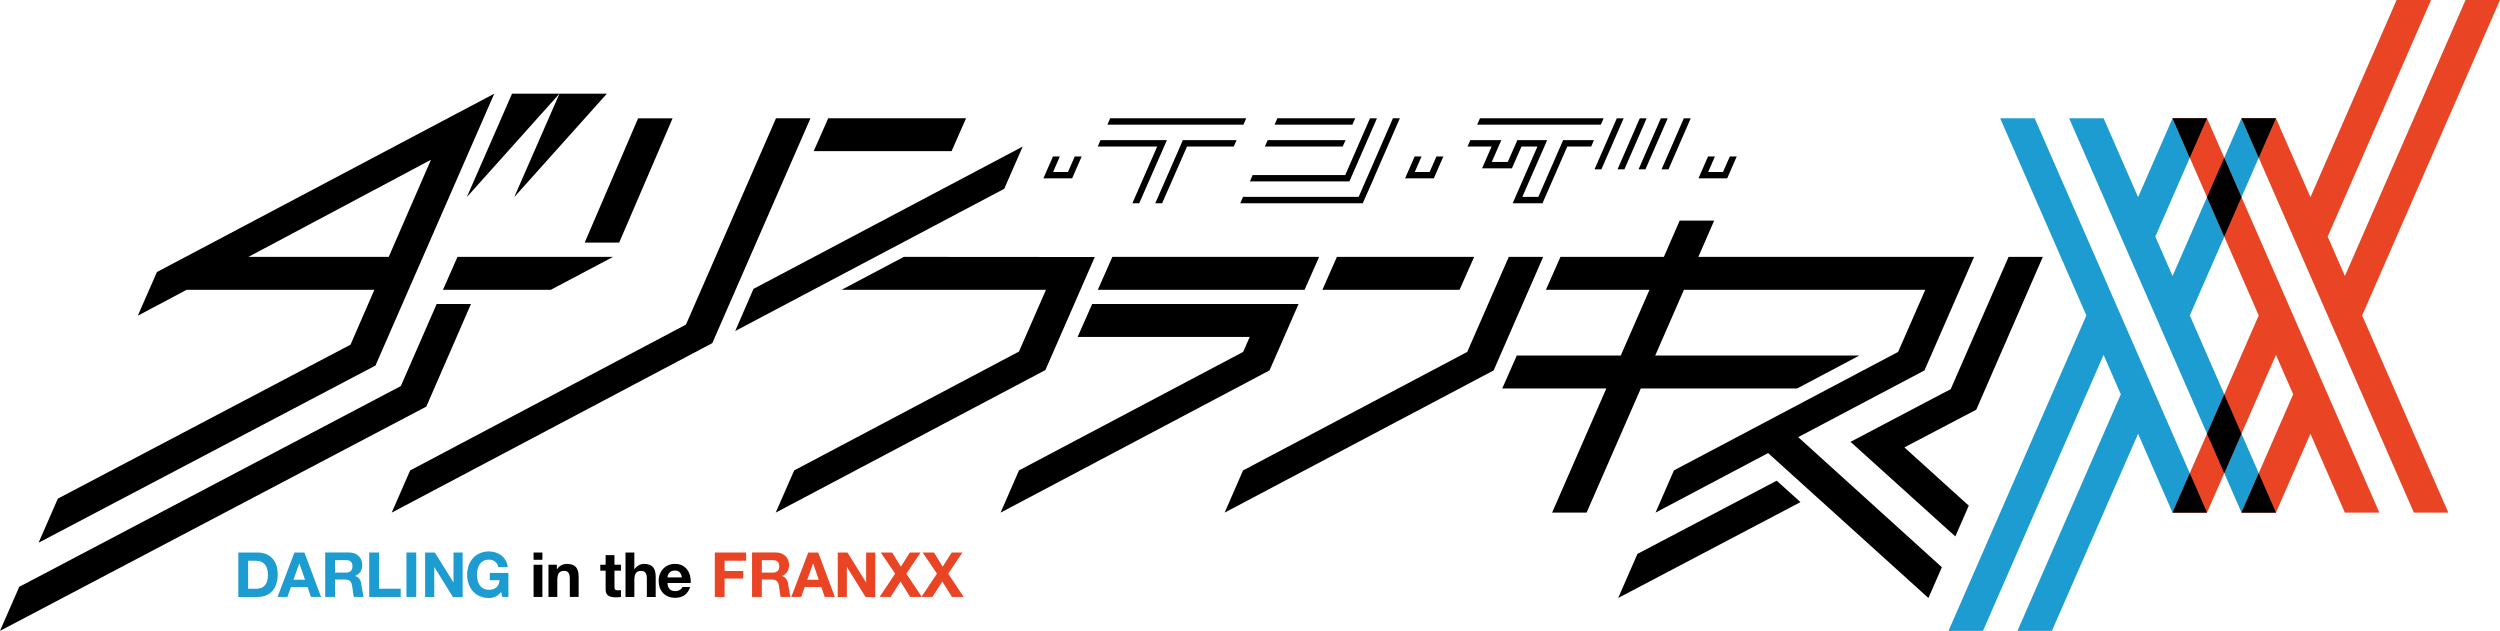
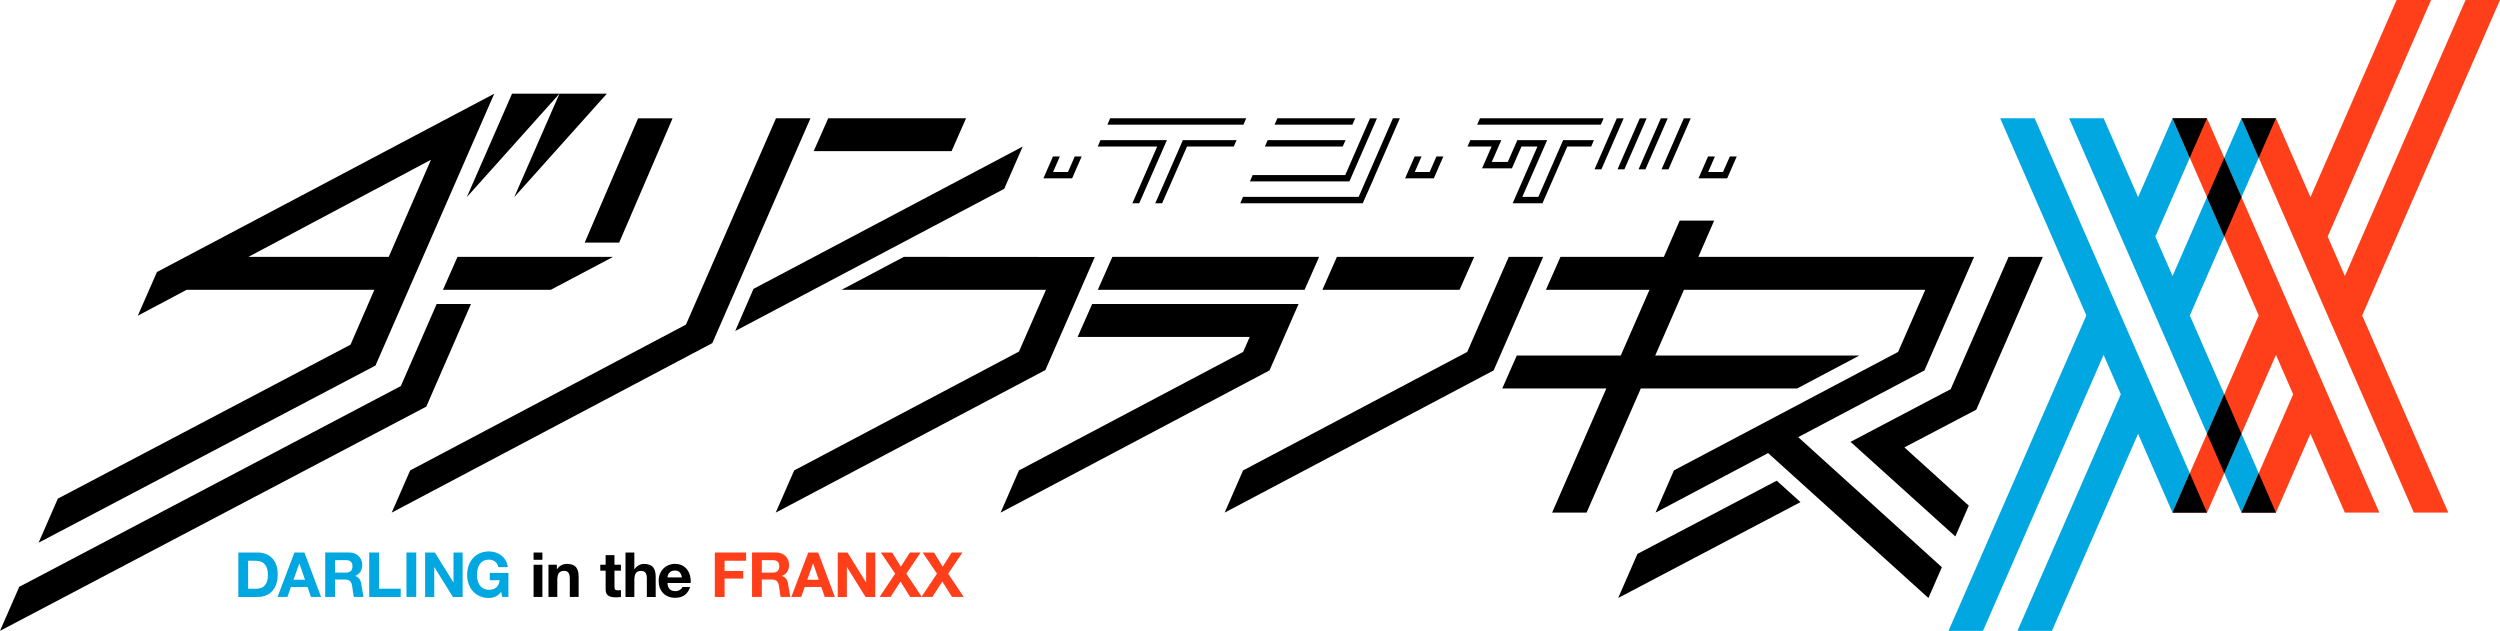
<svg xmlns="http://www.w3.org/2000/svg" version="1.1" id="레이어_1" x="0px" y="0px" viewBox="0 0 720 181.695" enable-background="new 0 0 720 181.695" xml:space="preserve">
-   <path fill="#1C9CD0" d="M68.642,159.125h5.517c3.324,0,5.824,2.074,5.824,6.316c0,3.722-1.915,6.488-5.824,6.488h-5.517V159.125z   M71.461,169.548h2.499c1.635,0,3.204-0.996,3.204-3.828c0-2.58-0.904-4.228-3.709-4.228h-1.994V169.548z" />
-   <path fill="#1C9CD0" d="M84.8,159.121h2.872l4.799,12.803h-2.924l-0.971-2.859h-4.787l-1.01,2.859h-2.845L84.8,159.121z   M84.521,166.965h3.324l-1.622-4.693h-0.027L84.521,166.965z" />
-   <path fill="#1C9CD0" d="M93.661,159.117h6.914c2.287,0,3.749,1.595,3.749,3.536c0,1.503-0.612,2.632-2.034,3.204v0.04  c1.383,0.359,1.768,1.702,1.861,2.991l0.545,3.032h-2.819l-0.452-3.071c-0.199-1.343-0.717-1.941-2.127-1.941H96.48v5.012h-2.819  V159.117z M96.48,164.914h3.084c1.25,0,1.941-0.544,1.941-1.834c0-1.237-0.691-1.769-1.941-1.769H96.48V164.914z" />
-   <polygon fill="#1C9CD0" points="106.334,159.124 109.152,159.124 109.152,169.548 115.4,169.548 115.4,171.927 106.334,171.927 " />
-   <rect x="117.058" y="159.117" fill="#1C9CD0" width="2.818" height="12.803" />
-   <polygon fill="#1C9CD0" points="122.433,159.124 125.238,159.124 130.57,167.713 130.609,167.713 130.609,159.124 133.242,159.124   133.242,171.927 130.437,171.927 125.105,163.339 125.066,163.339 125.066,171.927 122.433,171.927 " />
-   <path fill="#1C9CD0" d="M144.348,170.47c-0.984,1.276-2.287,1.755-3.523,1.755c-3.949,0-6.289-2.964-6.289-6.647  c0-3.802,2.34-6.767,6.289-6.767c2.632,0,5.092,1.608,5.411,4.52h-2.699c-0.319-1.422-1.383-2.154-2.712-2.154  c-2.526,0-3.47,2.154-3.47,4.401c0,2.128,0.944,4.281,3.47,4.281c1.835,0,2.898-0.984,3.058-2.765h-2.832v-2.087h5.371v6.913h-1.794  L144.348,170.47z" />
+   <path fill="#00A7E0" d="M68.642,159.125h5.517c3.324,0,5.824,2.074,5.824,6.316c0,3.722-1.915,6.488-5.824,6.488h-5.517V159.125z   M71.461,169.548h2.499c1.635,0,3.204-0.996,3.204-3.828c0-2.58-0.904-4.228-3.709-4.228h-1.994V169.548z" />
+   <path fill="#00A7E0" d="M84.8,159.121h2.872l4.799,12.803h-2.924l-0.971-2.859h-4.787l-1.01,2.859h-2.845L84.8,159.121z   M84.521,166.965h3.324l-1.622-4.693h-0.027L84.521,166.965z" />
+   <path fill="#00A7E0" d="M93.661,159.117h6.914c2.287,0,3.749,1.595,3.749,3.536c0,1.503-0.612,2.632-2.034,3.204v0.04  c1.383,0.359,1.768,1.702,1.861,2.991l0.545,3.032h-2.819l-0.452-3.071c-0.199-1.343-0.717-1.941-2.127-1.941H96.48v5.012h-2.819  V159.117z M96.48,164.914h3.084c1.25,0,1.941-0.544,1.941-1.834c0-1.237-0.691-1.769-1.941-1.769H96.48V164.914z" />
+   <polygon fill="#00A7E0" points="106.334,159.124 109.152,159.124 109.152,169.548 115.4,169.548 115.4,171.927 106.334,171.927 " />
+   <rect x="117.058" y="159.117" fill="#00A7E0" width="2.818" height="12.803" />
+   <polygon fill="#00A7E0" points="122.433,159.124 125.238,159.124 130.57,167.713 130.609,167.713 130.609,159.124 133.242,159.124   133.242,171.927 130.437,171.927 125.105,163.339 125.066,163.339 125.066,171.927 122.433,171.927 " />
+   <path fill="#00A7E0" d="M144.348,170.47c-0.984,1.276-2.287,1.755-3.523,1.755c-3.949,0-6.289-2.964-6.289-6.647  c0-3.802,2.34-6.767,6.289-6.767c2.632,0,5.092,1.608,5.411,4.52h-2.699c-0.319-1.422-1.383-2.154-2.712-2.154  c-2.526,0-3.47,2.154-3.47,4.401c0,2.128,0.944,4.281,3.47,4.281c1.835,0,2.898-0.984,3.058-2.765h-2.832v-2.087h5.371v6.913h-1.794  L144.348,170.47z" />
  <path d="M156.212,161.217h-2.539v-2.087h2.539V161.217z M153.672,162.654h2.539v9.267h-2.539V162.654z" />
-   <polygon fill="#E94525" points="205.864,159.124 214.877,159.124 214.877,161.491 208.682,161.491 208.682,164.442 214.04,164.442   214.04,166.623 208.682,166.623 208.682,171.927 205.864,171.927 " />
-   <path fill="#E94525" d="M216.587,159.117h6.914c2.287,0,3.749,1.595,3.749,3.536c0,1.503-0.612,2.632-2.034,3.204v0.04  c1.383,0.359,1.768,1.702,1.861,2.991l0.532,3.032h-2.805l-0.452-3.071c-0.199-1.343-0.717-1.941-2.127-1.941h-2.818v5.012h-2.819  V159.117z M219.406,164.914h3.084c1.25,0,1.941-0.544,1.941-1.834c0-1.237-0.691-1.769-1.941-1.769h-3.084V164.914z" />
-   <path fill="#E94525" d="M232.771,159.121h2.872l4.799,12.803h-2.924l-0.971-2.859h-4.8l-0.997,2.859h-2.858L232.771,159.121z   M232.492,166.965h3.31l-1.608-4.693h-0.04L232.492,166.965z" />
-   <polygon fill="#E94525" points="241.269,159.124 244.074,159.124 249.406,167.713 249.445,167.713 249.445,159.124 252.078,159.124   252.078,171.927 249.272,171.927 243.941,163.339 243.901,163.339 243.901,171.927 241.269,171.927 " />
-   <polygon fill="#E94525" points="257.798,165.212 253.662,159.124 256.946,159.124 259.446,163.206 262.038,159.124 265.136,159.124   261.028,165.226 265.495,171.926 262.132,171.926 259.339,167.486 256.481,171.926 253.317,171.926 " />
-   <polygon fill="#E94525" points="269.845,165.212 265.71,159.124 268.994,159.124 271.493,163.206 274.086,159.124 277.183,159.124   273.076,165.226 277.543,171.926 274.179,171.926 271.387,167.486 268.528,171.926 265.364,171.926 " />
+   <polygon fill="#FF3F1A" points="205.864,159.124 214.877,159.124 214.877,161.491 208.682,161.491 208.682,164.442 214.04,164.442   214.04,166.623 208.682,166.623 208.682,171.927 205.864,171.927 " />
+   <path fill="#FF3F1A" d="M216.587,159.117h6.914c2.287,0,3.749,1.595,3.749,3.536c0,1.503-0.612,2.632-2.034,3.204v0.04  c1.383,0.359,1.768,1.702,1.861,2.991l0.532,3.032h-2.805l-0.452-3.071c-0.199-1.343-0.717-1.941-2.127-1.941h-2.818v5.012h-2.819  V159.117z M219.406,164.914h3.084c1.25,0,1.941-0.544,1.941-1.834c0-1.237-0.691-1.769-1.941-1.769h-3.084V164.914z" />
+   <path fill="#FF3F1A" d="M232.771,159.121h2.872l4.799,12.803h-2.924l-0.971-2.859h-4.8l-0.997,2.859h-2.858L232.771,159.121z   M232.492,166.965h3.31l-1.608-4.693h-0.04L232.492,166.965z" />
+   <polygon fill="#FF3F1A" points="241.269,159.124 244.074,159.124 249.406,167.713 249.445,167.713 249.445,159.124 252.078,159.124   252.078,171.927 249.272,171.927 243.941,163.339 243.901,163.339 243.901,171.927 241.269,171.927 " />
+   <polygon fill="#FF3F1A" points="257.798,165.212 253.662,159.124 256.946,159.124 259.446,163.206 262.038,159.124 265.136,159.124   261.028,165.226 265.495,171.926 262.132,171.926 259.339,167.486 256.481,171.926 253.317,171.926 " />
+   <polygon fill="#FF3F1A" points="269.845,165.212 265.71,159.124 268.994,159.124 271.493,163.206 274.086,159.124 277.183,159.124   273.076,165.226 277.543,171.926 274.179,171.926 271.387,167.486 268.528,171.926 265.364,171.926 " />
  <polygon points="161.124,26.979 134.441,56.773 147.47,26.979 " />
  <polygon points="174.782,26.979 148.099,56.773 161.127,26.979 " />
-   <polygon fill="#1C9CD0" points="576.056,34.068 600.877,90.851 561.165,181.695 571.096,181.695 605.836,102.204 610.795,113.558   581.028,181.695 590.946,181.695 615.768,124.926 625.685,147.634 635.617,147.634 585.987,34.068 " />
-   <polygon fill="#1C9CD0" points="655.476,34.068 645.544,34.068 625.694,79.497 620.736,68.144 635.626,34.068 625.694,34.068   615.777,56.776 615.777,56.79 605.845,34.068 595.914,34.068 645.557,147.634 655.476,147.634 630.667,90.851 " />
-   <polygon fill="#E94525" points="625.691,34.068 650.512,90.851 625.691,147.634 635.622,147.634 655.471,102.204 660.43,113.558   645.54,147.634 655.471,147.634 665.403,124.926 675.32,147.634 685.252,147.634 635.622,34.068 " />
-   <polygon fill="#E94525" points="710.082,0 675.329,79.49 670.37,68.136 700.151,0 690.22,0 665.411,56.783 655.48,34.075   645.549,34.075 695.191,147.626 705.11,147.626 680.301,90.858 720,0 " />
+   <polygon fill="#00A7E0" points="576.056,34.068 600.877,90.851 561.165,181.695 571.096,181.695 605.836,102.204 610.795,113.558   581.028,181.695 590.946,181.695 615.768,124.926 625.685,147.634 635.617,147.634 585.987,34.068 " />
+   <polygon fill="#00A7E0" points="655.476,34.068 645.544,34.068 625.694,79.497 620.736,68.144 635.626,34.068 625.694,34.068   615.777,56.776 615.777,56.79 605.845,34.068 595.914,34.068 645.557,147.634 655.476,147.634 630.667,90.851 " />
+   <polygon fill="#FF3F1A" points="625.691,34.068 650.512,90.851 625.691,147.634 635.622,147.634 655.471,102.204 660.43,113.558   645.54,147.634 655.471,147.634 665.403,124.926 675.32,147.634 685.252,147.634 635.622,34.068 " />
+   <polygon fill="#FF3F1A" points="710.082,0 675.329,79.49 670.37,68.136 700.151,0 690.22,0 665.411,56.783 655.48,34.075   645.549,34.075 695.191,147.626 705.11,147.626 680.301,90.858 720,0 " />
  <polygon points="645.542,124.925 640.583,113.572 635.624,124.925 640.583,136.279 " />
  <polygon points="655.476,34.068 655.476,34.068 645.544,34.068 650.516,45.422 " />
  <polygon points="635.623,56.789 640.582,68.143 645.541,56.789 640.582,45.436 " />
  <polygon points="650.515,136.273 645.542,147.626 655.474,147.626 " />
  <polygon points="630.651,136.273 625.691,147.626 635.622,147.626 " />
  <polygon points="635.623,34.068 635.623,34.068 625.692,34.068 630.651,45.422 " />
  <polygon points="385.034,73.98 380.846,83.459 420.358,83.459 424.559,73.98 " />
  <polygon points="373.984,87.558 314.543,87.558 310.355,97.038 359.918,97.038 358.03,101.346 293.47,135.473 288.166,147.639   365.621,106.677 " />
  <polygon points="320.363,73.98 316.175,83.459 375.722,83.459 379.91,73.98 " />
  <polygon points="315.299,74.018 260.298,73.978 242.39,83.457 301.246,83.457 293.468,101.246 228.722,135.481 223.404,147.632   223.604,147.526 301.073,106.577 " />
  <polygon points="444.444,73.98 434.526,73.98 422.56,101.354 358.001,135.482 352.697,147.634 430.165,106.685 " />
  <polygon points="131.755,73.98 127.58,83.459 158.637,83.459 176.559,73.98 " />
  <polygon points="238.529,34.068 234.341,43.535 274.053,43.535 278.227,34.068 " />
  <polygon points="178.326,69.863 193.708,34.074 183.777,34.074 168.395,69.863 " />
  <polygon points="217.003,83.197 211.738,95.335 289.22,54.374 294.539,42.209 " />
  <path d="M45.201,78.34l-5.517,12.591l14.066-7.472h54.07l-6.873,15.808l-84.29,44.339l-5.544,12.696l97.026-51.026l34.208-78.293  L45.201,78.34z M111.956,73.98H71.552l52.568-27.972L111.956,73.98z" />
  <polygon points="233.415,34.068 223.484,34.068 197.558,93.484 118.121,135.482 112.817,147.634 205.15,98.815 " />
  <polygon points="125.757,87.558 115.44,111.184 5.544,169.003 0,181.686 122.778,117.1 135.635,87.558 " />
  <polygon points="554.244,106.684 568.535,73.979 489.126,73.979 493.685,63.529 483.755,63.529 479.194,73.979 449.414,73.979   445.226,83.458 475.059,83.458 466.777,102.389 436.836,102.389 432.648,111.869 462.628,111.869 447.007,147.632 456.938,147.632   472.56,111.869 517.59,111.869 535.511,102.389 476.708,102.389 484.977,83.458 554.483,83.458 546.652,101.353 482.093,135.468   476.787,147.632 509.214,130.482 555.387,172.228 559.256,163.36 517.882,125.895 " />
  <polygon points="471.58,159.525 466.035,172.222 518.537,144.609 511.69,138.439 " />
  <polygon points="588.339,73.98 578.474,73.98 561.802,112.07 532.952,127.252 563.131,154.494 567.014,145.639 548.467,128.848   569.168,117.986 " />
  <polygon points="461.038,35.899 425.434,35.899 426.231,34.065 461.849,34.065 " />
  <polygon points="444.237,58.541 435.647,58.541 442.787,42.202 438.187,42.202 435.435,48.477 426.833,48.477 429.585,42.202   422.646,42.202 423.443,40.367 432.377,40.367 429.625,46.642 434.239,46.642 436.99,40.367 445.579,40.367 438.427,56.707   443.04,56.707 450.179,40.367 459.047,40.367 458.263,42.202 451.376,42.202 " />
  <polygon points="461.207,48.765 459.225,48.765 465.633,34.075 467.615,34.075 " />
  <polygon points="467.827,48.765 465.846,48.765 472.254,34.075 474.235,34.075 " />
  <polygon points="473.891,48.765 471.91,48.765 478.318,34.075 480.299,34.075 " />
  <polygon points="480.525,48.765 478.53,48.765 484.939,34.075 486.933,34.075 " />
  <polygon points="496.235,49.531 491.954,49.531 493.895,45.064 491.914,45.064 489.161,51.366 497.431,51.366 500.183,45.064   498.189,45.064 " />
  <polygon points="307.575,49.531 303.293,49.531 305.234,45.064 303.254,45.064 300.501,51.366 308.771,51.366 311.523,45.064   309.529,45.064 " />
  <polygon points="334.696,58.541 332.714,58.541 340.665,40.367 356.127,40.367 355.329,42.202 341.861,42.202 " />
  <polygon points="328.1,58.541 326.119,58.541 333.272,42.202 316.148,42.202 316.932,40.367 336.064,40.367 " />
  <polygon points="358.119,35.899 318.939,35.899 319.724,34.065 358.917,34.065 " />
  <polygon points="392.472,58.541 357.186,58.541 357.984,56.707 391.288,56.707 393.801,50.963 401.166,34.066 403.16,34.066   396.034,50.418 395.502,51.695 " />
  <polygon points="388.629,52.245 359.978,52.245 360.763,50.411 387.432,50.411 394.559,34.071 396.566,34.071 " />
  <polygon points="386.707,42.195 364.291,42.195 365.089,40.361 387.518,40.361 " />
  <polygon points="389.499,35.899 367.084,35.899 367.881,34.065 390.297,34.065 " />
  <polygon points="411.74,49.531 407.459,49.531 409.4,45.064 407.419,45.064 404.667,51.366 412.936,51.366 415.689,45.064   413.694,45.064 " />
  <path d="M157.955,162.653h2.42v1.291h0.054c0.646-1.04,1.757-1.541,2.833-1.541c2.707,0,3.388,1.524,3.388,3.818v5.7h-2.545v-5.235  c0-1.524-0.448-2.276-1.631-2.276c-1.381,0-1.972,0.771-1.972,2.653v4.858h-2.546V162.653z" />
  <path d="M176.968,162.653h1.864v1.704h-1.864v4.588c0,0.86,0.215,1.075,1.075,1.075c0.269,0,0.52-0.018,0.789-0.071v1.989  c-0.43,0.072-0.986,0.09-1.488,0.09c-1.559,0-2.922-0.359-2.922-2.204v-5.467h-1.541v-1.704h1.541v-2.777h2.546V162.653z" />
  <path d="M180.143,159.124h2.547v4.823h0.054c0.645-1.04,1.757-1.542,2.708-1.542c2.708,0,3.389,1.524,3.389,3.82v5.702h-2.546  v-5.236c0-1.524-0.449-2.277-1.632-2.277c-1.381,0-1.972,0.771-1.972,2.653v4.86h-2.547V159.124z" />
  <path d="M192.241,167.898c0.072,1.614,0.861,2.349,2.277,2.349c1.022,0,1.846-0.627,2.008-1.2h2.241  c-0.717,2.187-2.241,3.12-4.339,3.12c-2.922,0-4.733-2.008-4.733-4.877c0-2.779,1.918-4.894,4.733-4.894  c3.156,0,4.68,2.653,4.5,5.503H192.241z M196.383,166.285c-0.233-1.291-0.789-1.972-2.026-1.972c-1.614,0-2.08,1.255-2.116,1.972  H196.383z" />
</svg>
